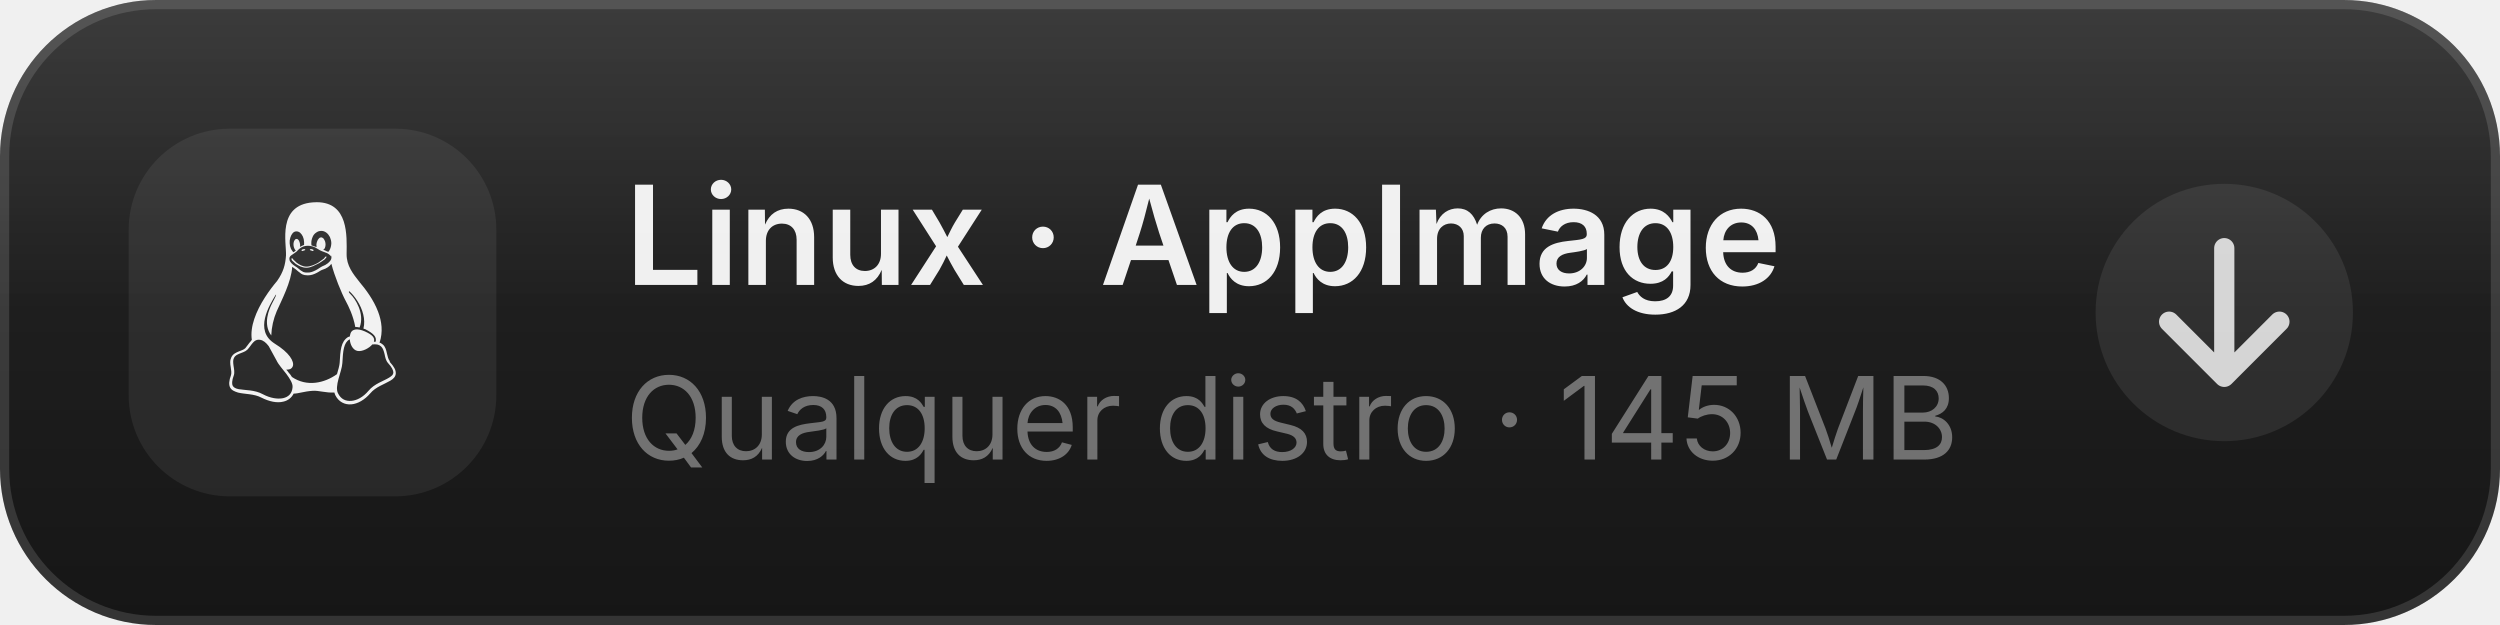
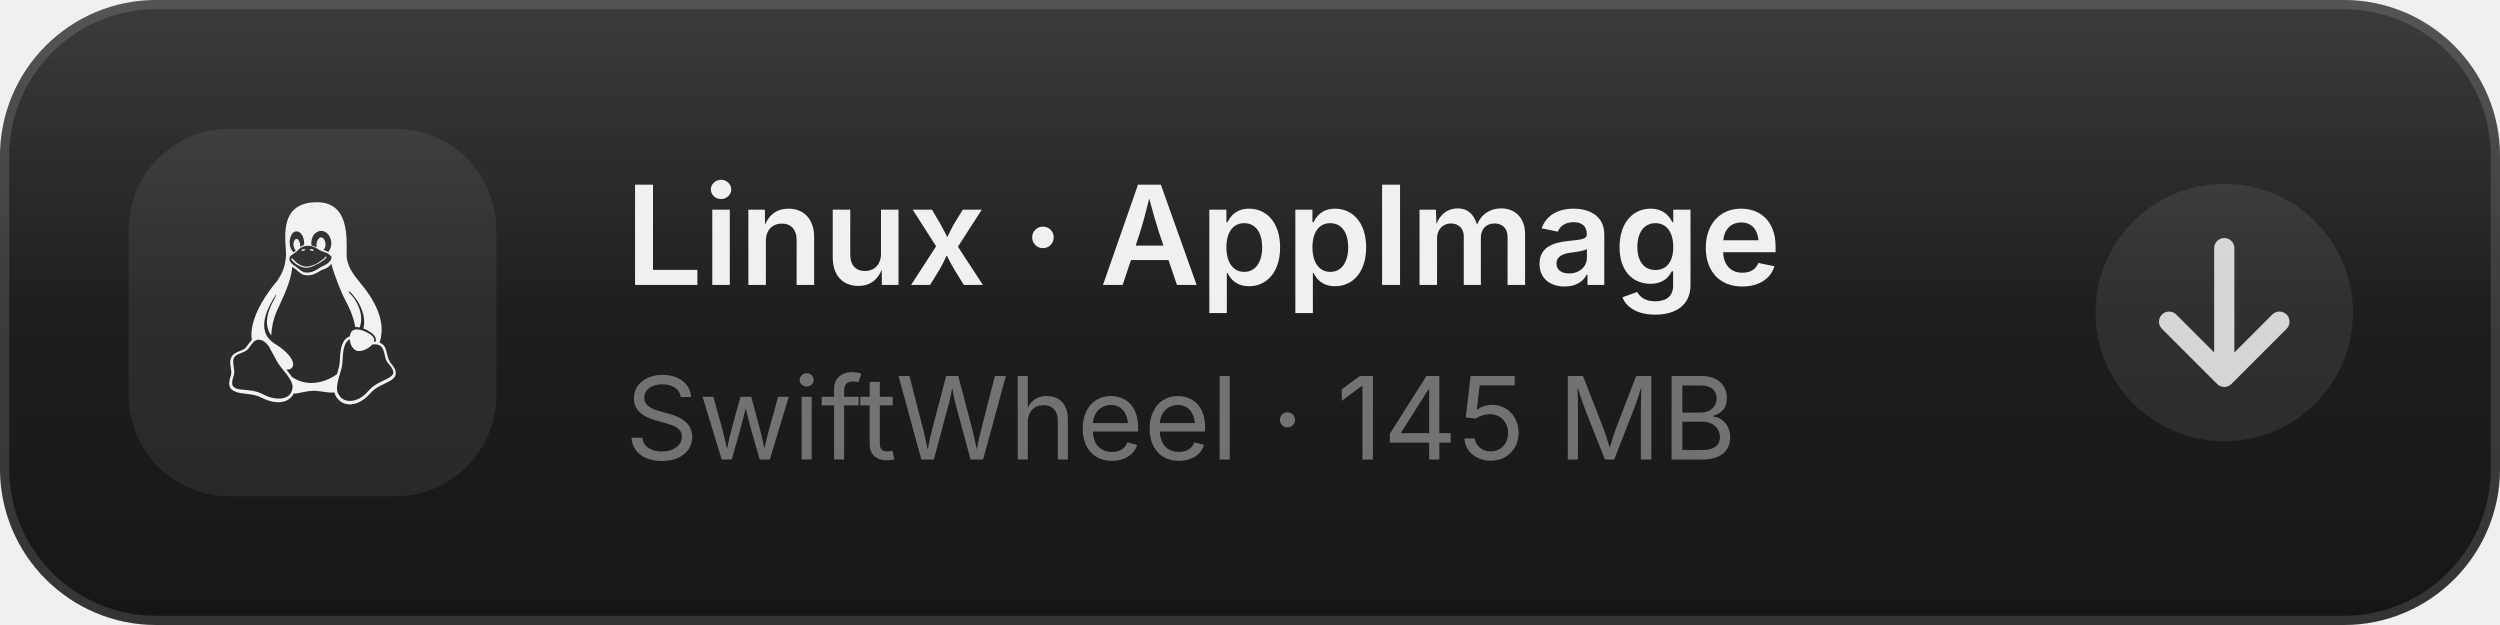
<svg xmlns="http://www.w3.org/2000/svg" width="272" height="68" viewBox="0 0 272 68">
  <defs>
    <linearGradient id="cg" x1="0" y1="0" x2="0" y2="1">
      <stop offset="0" stop-color="#262626" />
      <stop offset="1" stop-color="#161616" />
    </linearGradient>
    <linearGradient id="chl" x1="0" y1="0" x2="0" y2="1">
      <stop offset="0" stop-color="#fff" stop-opacity=".10" />
      <stop offset=".5" stop-color="#fff" stop-opacity="0" />
    </linearGradient>
  </defs>
  <rect width="272" height="68" rx="17" fill="url(#cg)" />
  <rect width="272" height="68" rx="17" fill="url(#chl)" />
  <rect x=".5" y=".5" width="271" height="67" rx="16.5" fill="none" stroke="#fff" stroke-opacity=".13" />
  <rect x="14" y="14" width="40" height="40" rx="11" fill="#fff" fill-opacity=".07" />
  <path transform="translate(23 22) scale(0.9166667)" d="M12.504 0c-.155 0-.315.008-.48.021-4.226.333-3.105 4.807-3.17 6.298-.076 1.092-.3 1.953-1.05 3.02-.885 1.051-2.127 2.75-2.716 4.521-.278.832-.41 1.684-.287 2.489a.424.424 0 00-.11.135c-.26.268-.45.6-.663.839-.199.199-.485.267-.797.4-.313.136-.658.269-.864.68-.09.189-.136.394-.132.602 0 .199.027.4.055.536.058.399.116.728.04.97-.249.68-.28 1.145-.106 1.484.174.334.535.47.94.601.81.2 1.91.135 2.774.6.926.466 1.866.67 2.616.47.526-.116.97-.464 1.208-.946.587-.003 1.23-.269 2.26-.334.699-.058 1.574.267 2.577.2.025.134.063.198.114.333l.003.003c.391.778 1.113 1.132 1.884 1.071.771-.06 1.592-.536 2.257-1.306.631-.765 1.683-1.084 2.378-1.503.348-.199.629-.469.649-.853.023-.4-.2-.811-.714-1.376v-.097l-.003-.003c-.17-.2-.25-.535-.338-.926-.085-.401-.182-.786-.492-1.046h-.003c-.059-.054-.123-.067-.188-.135a.357.357 0 00-.19-.064c.431-1.278.264-2.55-.173-3.694-.533-1.41-1.465-2.638-2.175-3.483-.796-1.005-1.576-1.957-1.56-3.368.026-2.152.236-6.133-3.544-6.139zm.529 3.405h.013c.213 0 .396.062.584.198.19.135.33.332.438.533.105.259.158.459.166.724 0-.02.006-.04.006-.06v.105a.086.086 0 01-.004-.021l-.004-.024a1.807 1.807 0 01-.15.706.953.953 0 01-.213.335.71.71 0 00-.088-.042c-.104-.045-.198-.064-.284-.133a1.312 1.312 0 00-.22-.066c.05-.06.146-.133.183-.198.053-.128.082-.264.088-.402v-.02a1.21 1.21 0 00-.061-.4c-.045-.134-.101-.2-.183-.333-.084-.066-.167-.132-.267-.132h-.016c-.093 0-.176.03-.262.132a.8.8 0 00-.205.334 1.18 1.18 0 00-.09.4v.019c.002.089.008.179.02.267-.193-.067-.438-.135-.607-.202a1.635 1.635 0 01-.018-.2v-.02a1.772 1.772 0 01.15-.768c.082-.22.232-.406.43-.533a.985.985 0 01.594-.2zm-2.962.059h.036c.142 0 .27.048.399.135.146.129.264.288.344.465.09.199.14.4.153.667v.004c.007.134.006.2-.002.266v.08c-.03.007-.056.018-.083.024-.152.055-.274.135-.393.2.012-.09.013-.18.003-.267v-.015c-.012-.133-.04-.2-.082-.333a.613.613 0 00-.166-.267.248.248 0 00-.183-.064h-.021c-.071.006-.13.04-.186.132a.552.552 0 00-.12.27.944.944 0 00-.023.33v.015c.012.135.037.2.08.334.046.134.098.2.166.268.01.009.02.018.034.024-.07.057-.117.07-.176.136a.304.304 0 01-.131.068 2.62 2.62 0 01-.275-.402 1.772 1.772 0 01-.155-.667 1.759 1.759 0 01.08-.668 1.43 1.43 0 01.283-.535c.128-.133.26-.2.418-.2zm1.37 1.706c.332 0 .733.065 1.216.399.293.2.523.269 1.052.468h.003c.255.136.405.266.478.399v-.131a.571.571 0 01.016.47c-.123.31-.516.643-1.063.842v.002c-.268.135-.501.333-.775.465-.276.135-.588.292-1.012.267a1.139 1.139 0 01-.448-.067 3.566 3.566 0 01-.322-.198c-.195-.135-.363-.332-.612-.465v-.005h-.005c-.4-.246-.616-.512-.686-.71-.07-.268-.005-.47.193-.6.224-.135.38-.271.483-.336.104-.074.143-.102.176-.131h.002v-.003c.169-.202.436-.47.839-.601.139-.036.294-.065.466-.065zm2.8 2.142c.358 1.417 1.196 3.475 1.735 4.473.286.534.855 1.659 1.102 3.024.156-.005.33.018.513.064.646-1.671-.546-3.467-1.089-3.966-.22-.2-.232-.335-.123-.335.59.534 1.365 1.572 1.646 2.757.13.535.16 1.104.021 1.67.067.028.135.06.205.067 1.032.534 1.413.938 1.23 1.537v-.043c-.06-.003-.12 0-.18 0h-.016c.151-.467-.182-.825-1.065-1.224-.915-.4-1.646-.336-1.77.465-.008.043-.013.066-.018.135-.068.023-.139.053-.209.064-.43.268-.662.669-.793 1.187-.13.533-.17 1.156-.205 1.869v.003c-.02.334-.17.838-.319 1.35-1.5 1.072-3.58 1.538-5.348.334a2.645 2.645 0 00-.402-.533 1.45 1.45 0 00-.275-.333c.182 0 .338-.03.465-.067a.615.615 0 00.314-.334c.108-.267 0-.697-.345-1.163-.345-.467-.931-.995-1.788-1.521-.63-.4-.986-.87-1.15-1.396-.165-.534-.143-1.085-.015-1.645.245-1.07.873-2.11 1.274-2.763.107-.065.037.135-.408.974-.396.751-1.14 2.497-.122 3.854a8.123 8.123 0 01.647-2.876c.564-1.278 1.743-3.504 1.836-5.268.048.036.217.135.289.202.218.133.38.333.59.465.21.201.477.335.876.335.039.003.075.006.11.006.412 0 .73-.134.997-.268.29-.134.52-.334.74-.4h.005c.467-.135.835-.402 1.044-.7zm2.185 8.958c.037.6.343 1.245.882 1.377.588.134 1.434-.333 1.791-.765l.211-.01c.315-.007.577.01.847.268l.003.003c.208.199.305.53.391.876.085.4.154.78.409 1.066.486.527.645.906.636 1.14l.003-.007v.018l-.003-.012c-.015.262-.185.396-.498.595-.63.401-1.746.712-2.457 1.57-.618.737-1.37 1.14-2.036 1.191-.664.053-1.237-.2-1.574-.898l-.005-.003c-.21-.4-.12-1.025.056-1.69.176-.668.428-1.344.463-1.897.037-.714.076-1.335.195-1.814.12-.465.308-.797.641-.984l.045-.022zm-10.814.049h.01c.053 0 .105.005.157.014.376.055.706.333 1.023.752l.91 1.664.003.003c.243.533.754 1.064 1.189 1.637.434.598.77 1.131.729 1.57v.006c-.057.744-.48 1.148-1.125 1.294-.645.135-1.52.002-2.395-.464-.968-.536-2.118-.469-2.857-.602-.369-.066-.61-.2-.723-.4-.11-.2-.113-.602.123-1.23v-.004l.002-.003c.117-.334.03-.752-.027-1.118-.055-.401-.083-.71.043-.94.16-.334.396-.4.69-.533.294-.135.64-.202.915-.47h.002v-.002c.256-.268.445-.601.668-.838.19-.201.38-.336.663-.336zm7.159-9.074c-.435.201-.945.535-1.488.535-.542 0-.97-.267-1.28-.466-.154-.134-.28-.268-.373-.335-.164-.134-.144-.333-.074-.333.109.016.129.134.199.2.096.066.215.2.36.333.292.2.68.467 1.167.467.485 0 1.053-.267 1.398-.466.195-.135.445-.334.648-.467.156-.136.149-.267.279-.267.128.016.034.134-.147.332a8.097 8.097 0 01-.69.468zm-1.082-1.583V5.64c-.006-.02.013-.042.029-.05.074-.043.18-.027.26.004.063 0 .16.067.15.135-.006.049-.085.066-.135.066-.055 0-.092-.043-.141-.068-.052-.018-.146-.008-.163-.065zm-.551 0c-.02.058-.113.049-.166.066-.047.025-.086.068-.14.068-.05 0-.13-.02-.136-.068-.01-.066.088-.133.15-.133.08-.031.184-.047.259-.005.019.009.036.03.03.05v.02h.003z" fill="#f2f2f2" />
  <text x="68" y="31" font-family="Inter" font-size="15" font-weight="600" fill="rgba(255,255,255,.93)">Linux · AppImage</text>
-   <text x="68" y="50" font-family="Inter" font-size="12.5" fill="rgba(255,255,255,.38)">Qualquer distro · 145 MB</text>
+   <text x="68" y="50" font-family="Inter" font-size="12.5" fill="rgba(255,255,255,.38)">SwiftWheel · 145 MB</text>
  <circle cx="242" cy="34.0" r="14" fill="rgba(255,255,255,.08)" />
  <path d="M242 27.0 v13 M236 35.0 l6 6 l6 -6" fill="none" stroke="rgba(255,255,255,.8)" stroke-width="2.2" stroke-linecap="round" stroke-linejoin="round" />
</svg>
